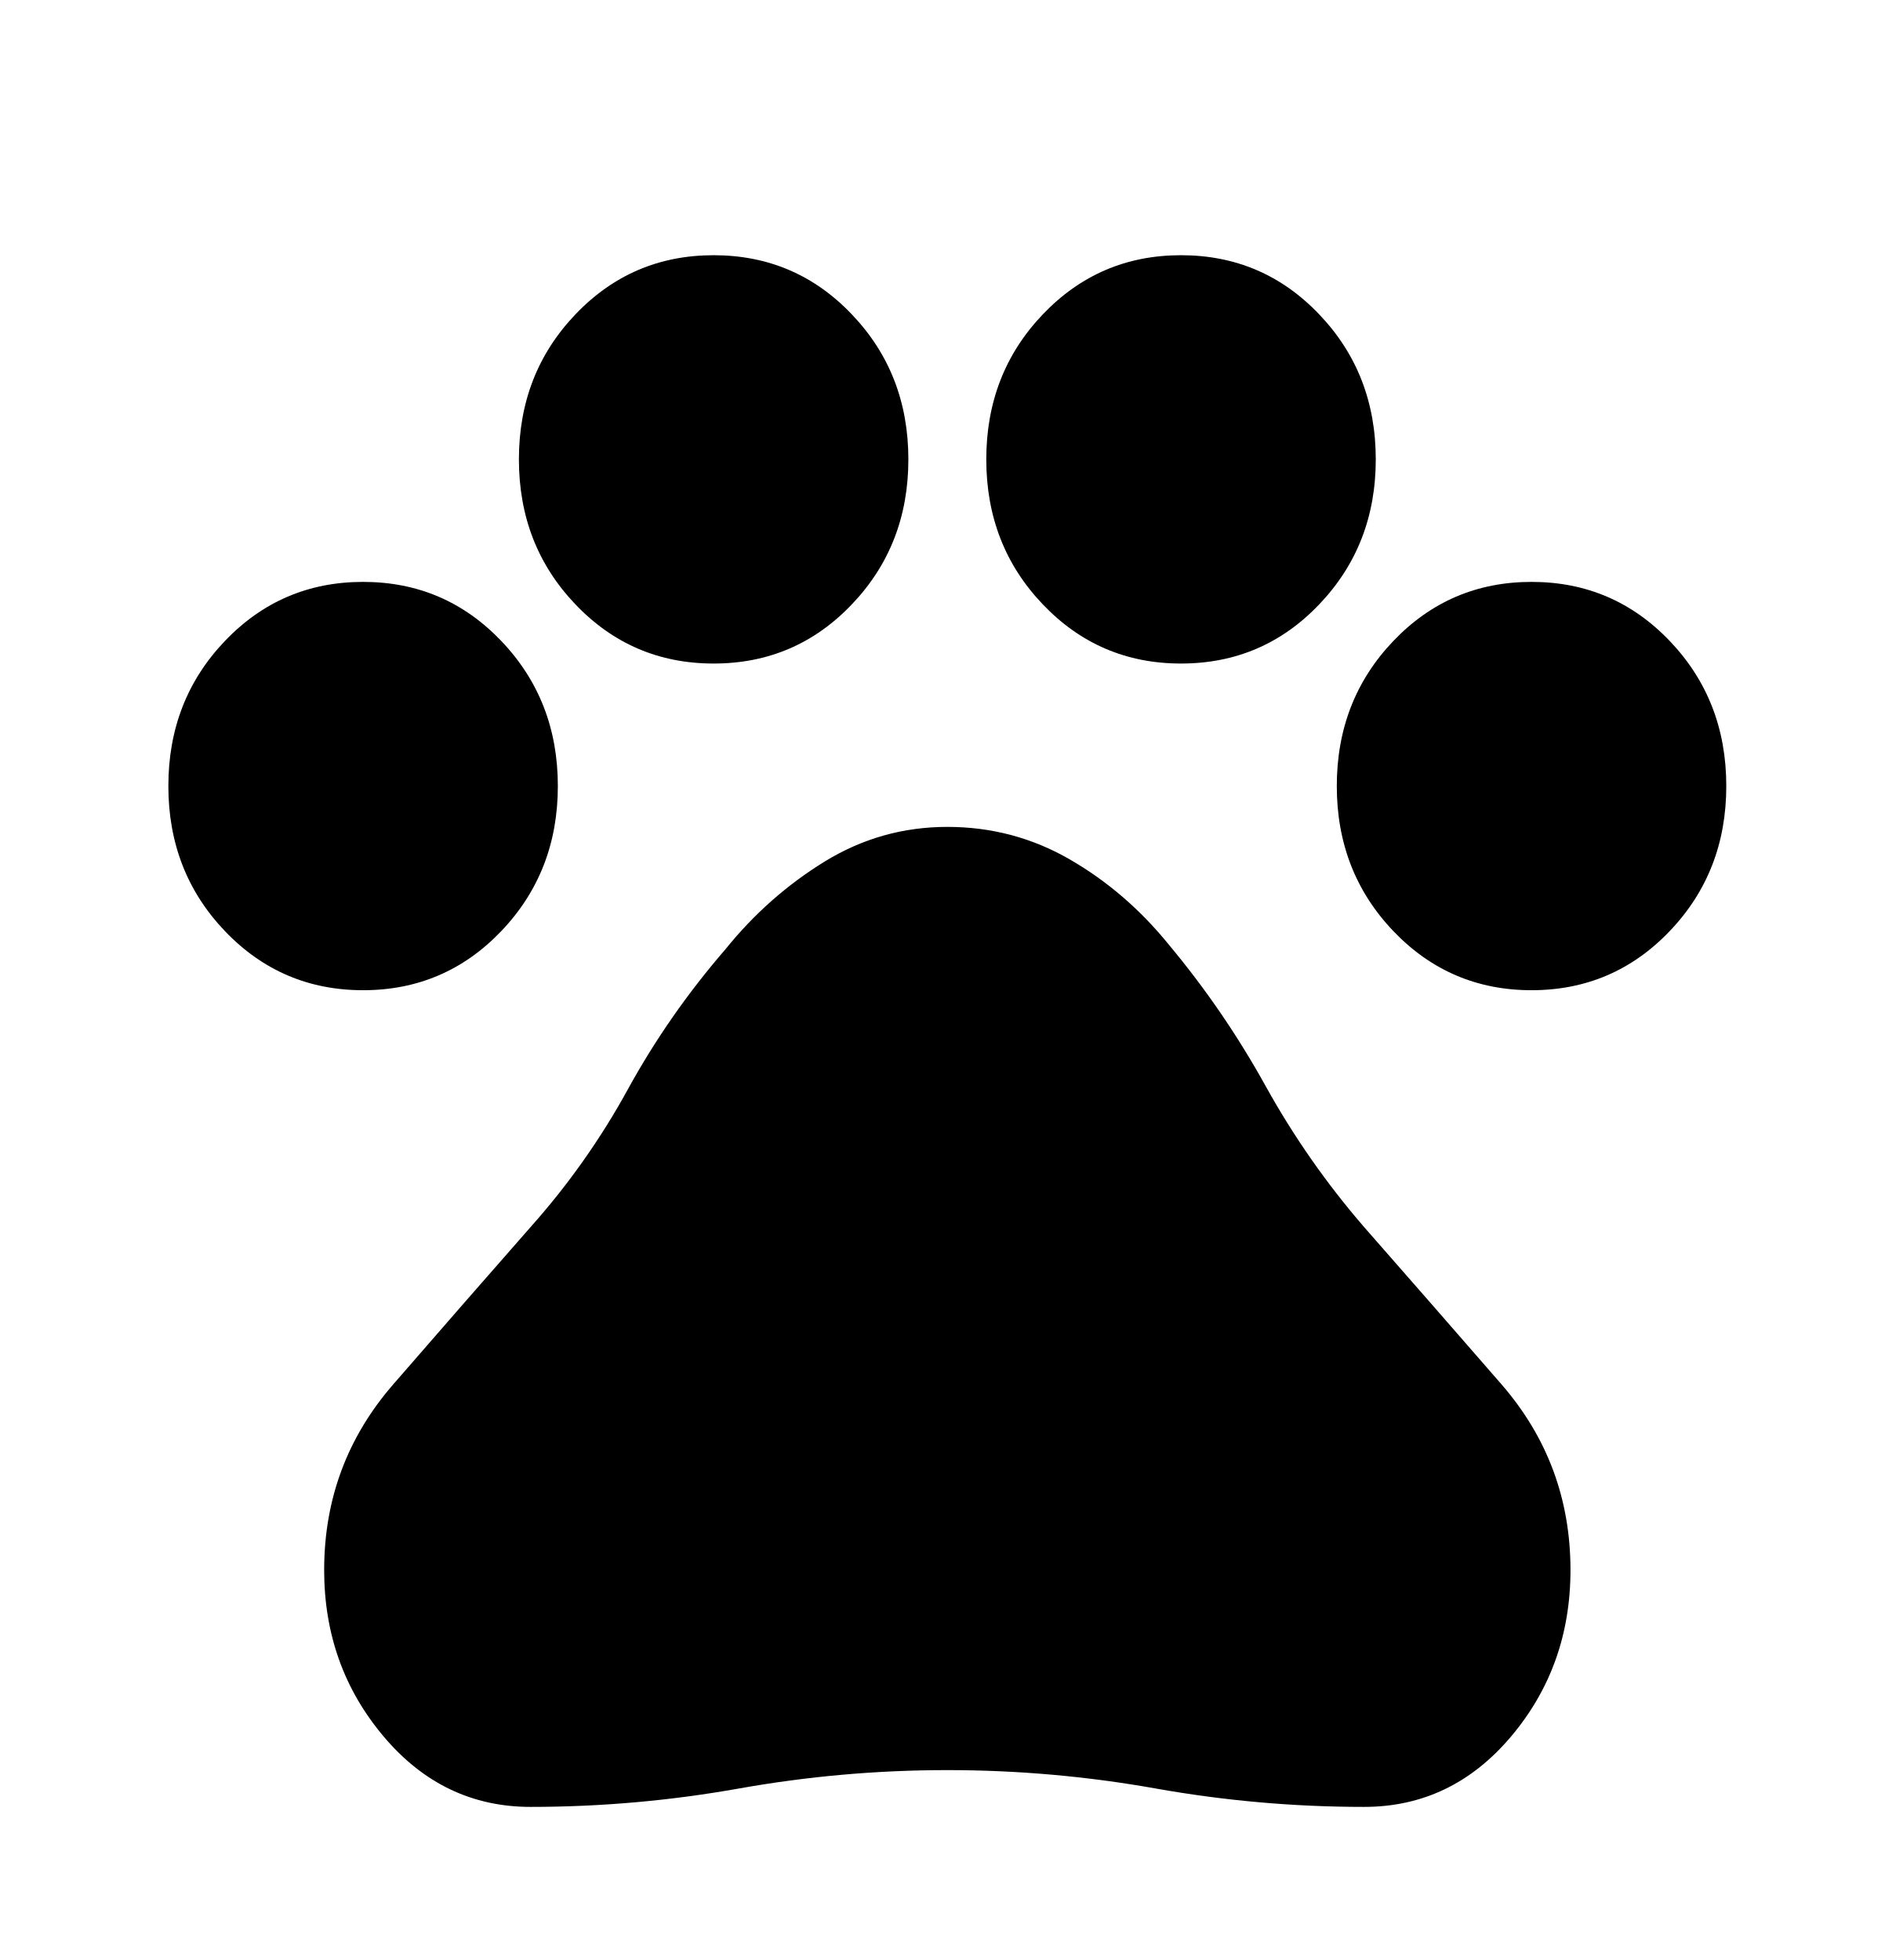
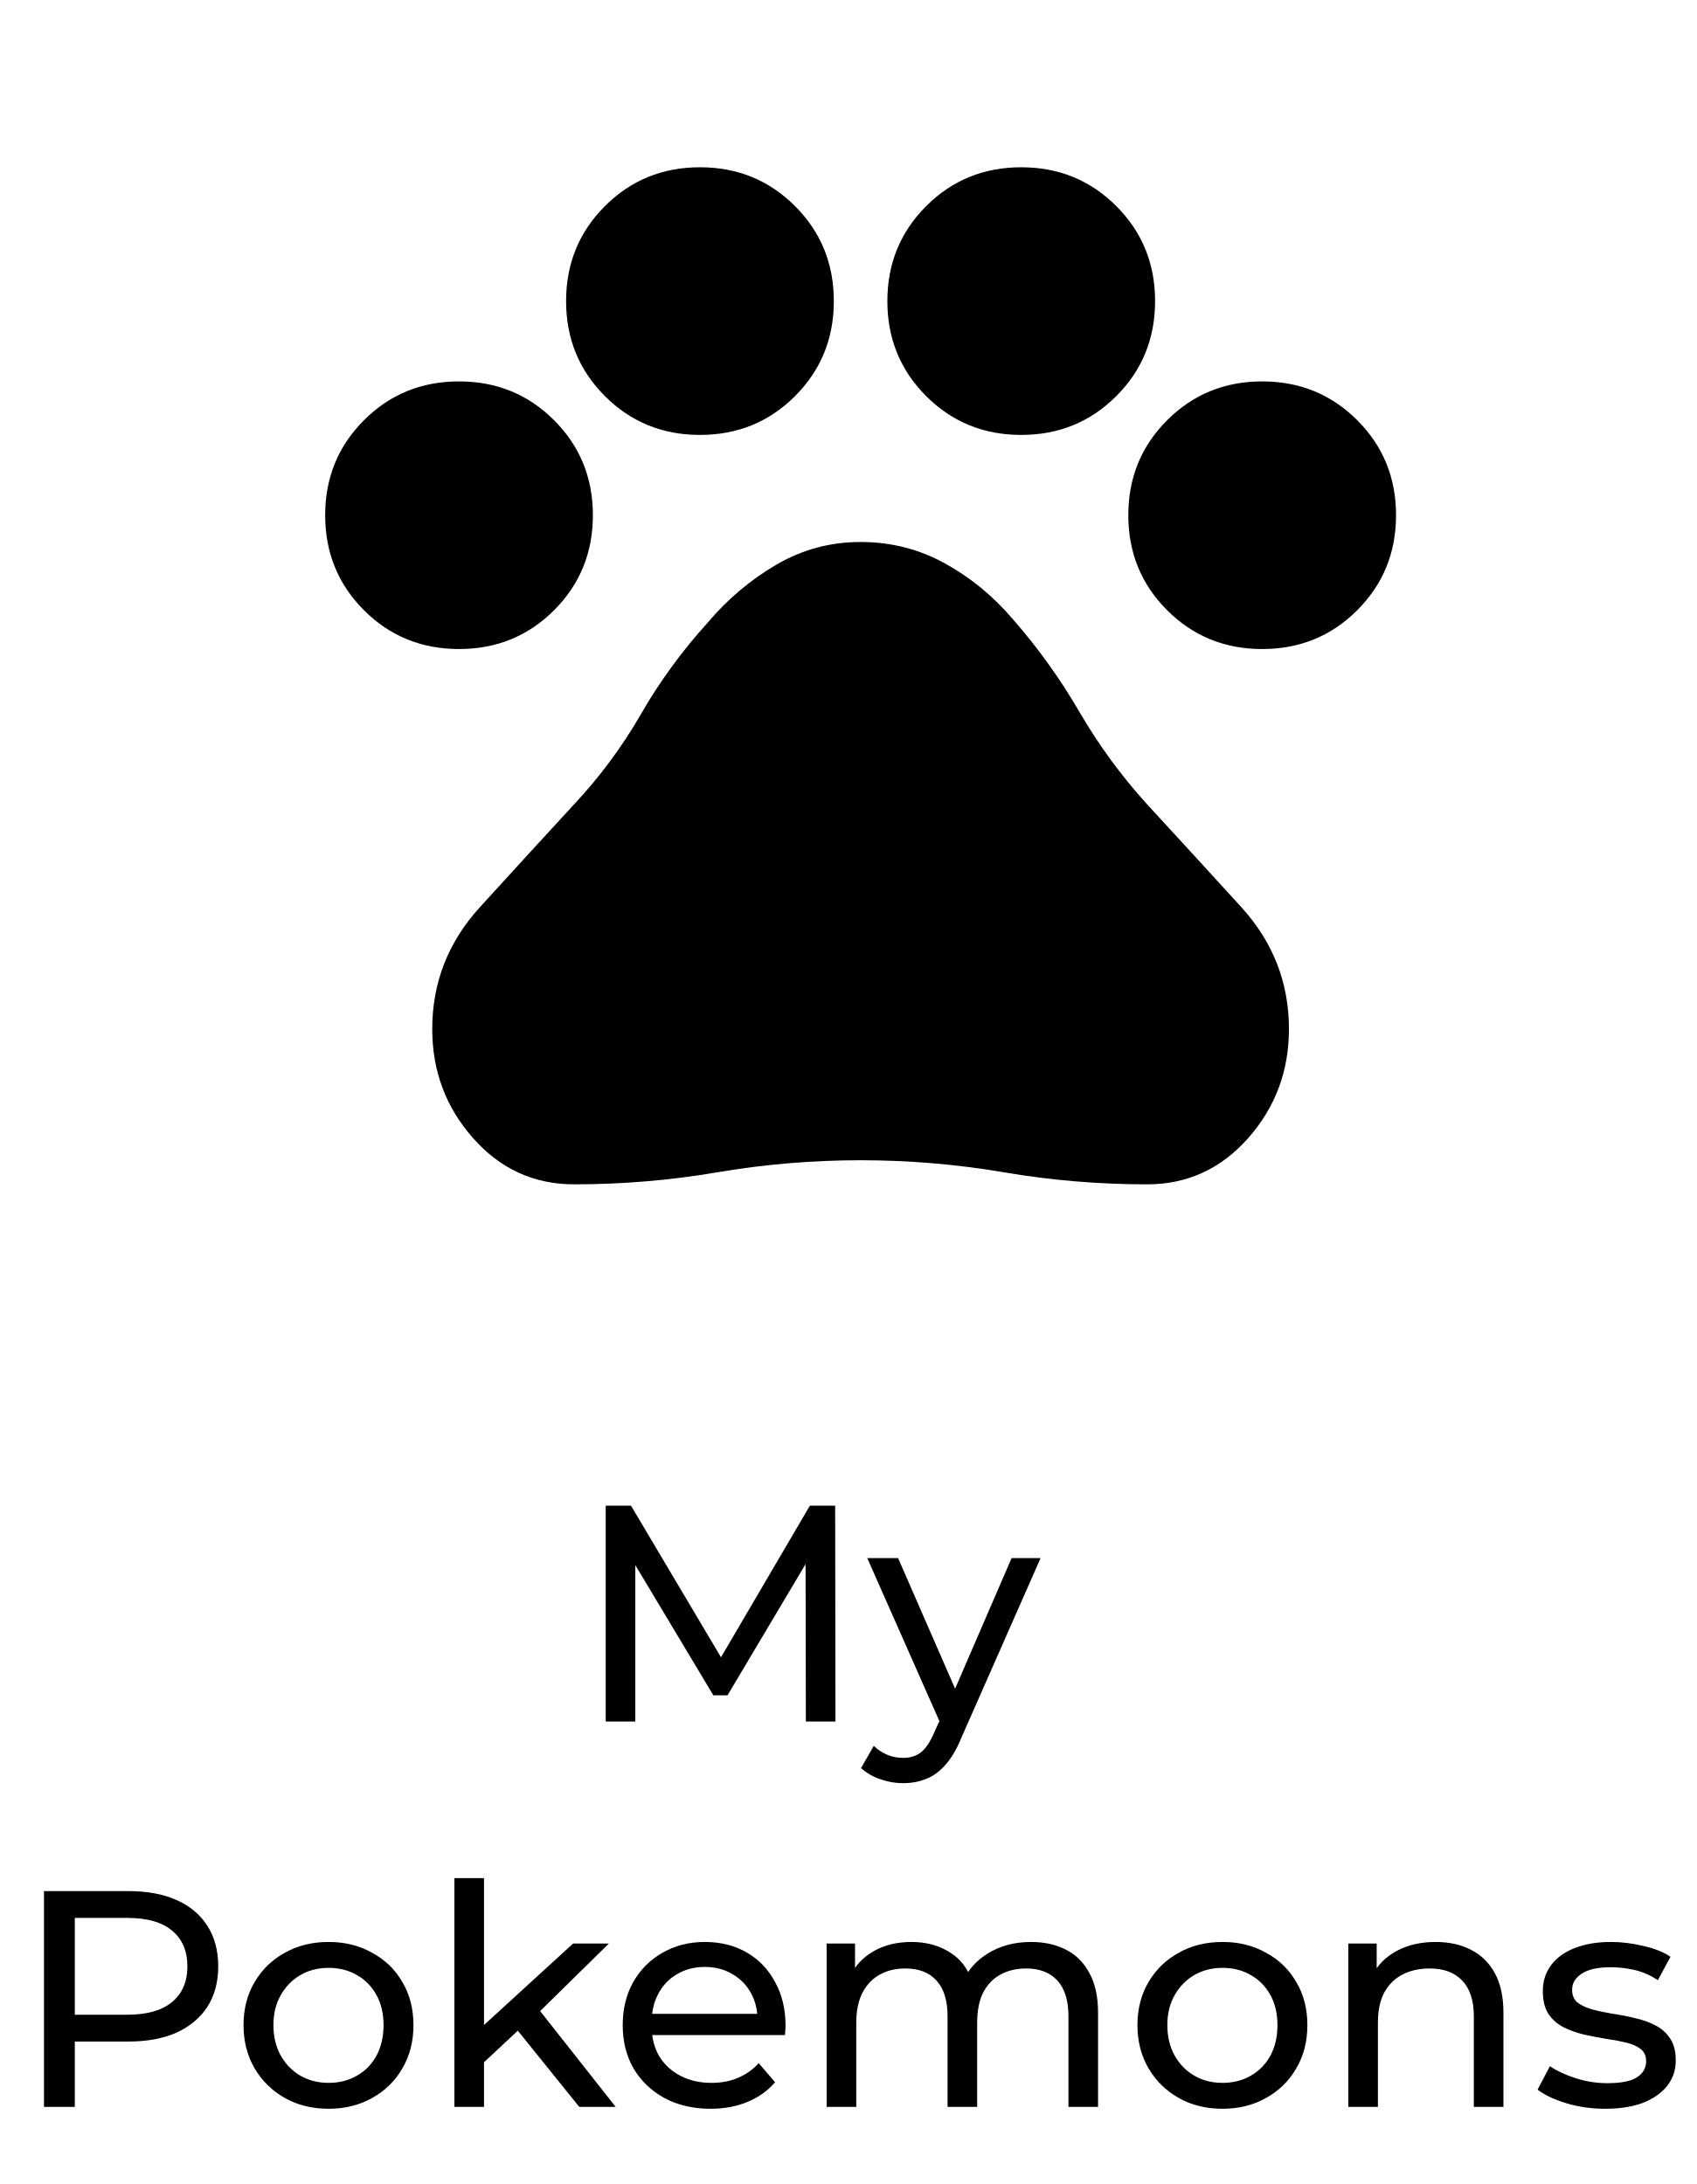
- <svg xmlns="http://www.w3.org/2000/svg" width="50" height="52" viewBox="0 0 50 52" fill="none">
-   <mask id="mask0_6_146" style="mask-type:alpha" maskUnits="userSpaceOnUse" x="0" y="0" width="50" height="52">
-     <rect x="0.333" width="49.593" height="52" fill="#D9D9D9" />
+ <svg xmlns="http://www.w3.org/2000/svg" width="66" height="85" viewBox="0 0 66 85" fill="none">
+   <mask id="mask0_384_25" style="mask-type:alpha" maskUnits="userSpaceOnUse" x="8" y="0" width="51" height="50">
+     <rect x="8.485" width="50" height="50" fill="#D9D9D9" />
  </mask>
-   <g mask="url(#mask0_6_146)">
-     <path d="M9.632 26.271C8.185 26.271 6.963 25.747 5.964 24.7C4.965 23.653 4.466 22.371 4.466 20.854C4.466 19.337 4.965 18.055 5.964 17.008C6.963 15.961 8.185 15.438 9.632 15.438C11.078 15.438 12.301 15.961 13.3 17.008C14.298 18.055 14.798 19.337 14.798 20.854C14.798 22.371 14.298 23.653 13.3 24.7C12.301 25.747 11.078 26.271 9.632 26.271ZM18.93 17.604C17.484 17.604 16.262 17.081 15.263 16.033C14.264 14.986 13.765 13.704 13.765 12.188C13.765 10.671 14.264 9.389 15.263 8.342C16.262 7.294 17.484 6.771 18.93 6.771C20.377 6.771 21.6 7.294 22.598 8.342C23.597 9.389 24.096 10.671 24.096 12.188C24.096 13.704 23.597 14.986 22.598 16.033C21.6 17.081 20.377 17.604 18.93 17.604ZM31.329 17.604C29.882 17.604 28.66 17.081 27.661 16.033C26.662 14.986 26.163 13.704 26.163 12.188C26.163 10.671 26.662 9.389 27.661 8.342C28.66 7.294 29.882 6.771 31.329 6.771C32.775 6.771 33.998 7.294 34.996 8.342C35.995 9.389 36.495 10.671 36.495 12.188C36.495 13.704 35.995 14.986 34.996 16.033C33.998 17.081 32.775 17.604 31.329 17.604ZM40.627 26.271C39.181 26.271 37.958 25.747 36.959 24.7C35.961 23.653 35.461 22.371 35.461 20.854C35.461 19.337 35.961 18.055 36.959 17.008C37.958 15.961 39.181 15.438 40.627 15.438C42.074 15.438 43.296 15.961 44.295 17.008C45.294 18.055 45.793 19.337 45.793 20.854C45.793 22.371 45.294 23.653 44.295 24.7C43.296 25.747 42.074 26.271 40.627 26.271ZM14.075 47.938C12.525 47.938 11.225 47.314 10.175 46.068C9.124 44.822 8.599 43.351 8.599 41.654C8.599 39.776 9.21 38.133 10.434 36.725C11.656 35.317 12.869 33.926 14.075 32.554C15.073 31.435 15.934 30.216 16.657 28.897C17.381 27.579 18.242 26.343 19.241 25.188C19.998 24.249 20.876 23.472 21.875 22.858C22.874 22.244 23.959 21.938 25.13 21.938C26.3 21.938 27.385 22.226 28.384 22.804C29.383 23.382 30.261 24.14 31.019 25.079C31.983 26.235 32.835 27.48 33.575 28.817C34.316 30.153 35.186 31.399 36.185 32.554C37.39 33.926 38.604 35.317 39.828 36.725C41.05 38.133 41.66 39.776 41.66 41.654C41.66 43.351 41.136 44.822 40.086 46.068C39.035 47.314 37.734 47.938 36.185 47.938C34.325 47.938 32.482 47.775 30.657 47.45C28.832 47.125 26.989 46.962 25.13 46.962C23.27 46.962 21.427 47.125 19.602 47.45C17.777 47.775 15.934 47.938 14.075 47.938Z" fill="black" />
+   <g mask="url(#mask0_384_25)">
+     <path d="M17.86 25.26C16.401 25.26 15.169 24.757 14.162 23.75C13.155 22.743 12.652 21.51 12.652 20.052C12.652 18.594 13.155 17.361 14.162 16.354C15.169 15.347 16.401 14.844 17.86 14.844C19.318 14.844 20.551 15.347 21.558 16.354C22.565 17.361 23.068 18.594 23.068 20.052C23.068 21.51 22.565 22.743 21.558 23.75C20.551 24.757 19.318 25.26 17.86 25.26ZM27.235 16.927C25.776 16.927 24.544 16.424 23.537 15.417C22.53 14.41 22.026 13.177 22.026 11.719C22.026 10.26 22.53 9.028 23.537 8.021C24.544 7.014 25.776 6.51 27.235 6.51C28.693 6.51 29.926 7.014 30.933 8.021C31.94 9.028 32.443 10.26 32.443 11.719C32.443 13.177 31.94 14.41 30.933 15.417C29.926 16.424 28.693 16.927 27.235 16.927ZM39.735 16.927C38.276 16.927 37.044 16.424 36.037 15.417C35.03 14.41 34.526 13.177 34.526 11.719C34.526 10.26 35.03 9.028 36.037 8.021C37.044 7.014 38.276 6.51 39.735 6.51C41.193 6.51 42.426 7.014 43.433 8.021C44.44 9.028 44.943 10.26 44.943 11.719C44.943 13.177 44.44 14.41 43.433 15.417C42.426 16.424 41.193 16.927 39.735 16.927ZM49.11 25.26C47.651 25.26 46.419 24.757 45.412 23.75C44.405 22.743 43.901 21.51 43.901 20.052C43.901 18.594 44.405 17.361 45.412 16.354C46.419 15.347 47.651 14.844 49.11 14.844C50.568 14.844 51.801 15.347 52.808 16.354C53.815 17.361 54.318 18.594 54.318 20.052C54.318 21.51 53.815 22.743 52.808 23.75C51.801 24.757 50.568 25.26 49.11 25.26ZM22.339 46.094C20.776 46.094 19.466 45.494 18.408 44.296C17.348 43.099 16.818 41.684 16.818 40.052C16.818 38.246 17.435 36.667 18.668 35.312C19.9 33.958 21.124 32.621 22.339 31.302C23.346 30.226 24.214 29.053 24.943 27.785C25.672 26.519 26.54 25.33 27.547 24.219C28.311 23.316 29.197 22.569 30.204 21.979C31.21 21.389 32.304 21.094 33.485 21.094C34.665 21.094 35.759 21.372 36.766 21.927C37.773 22.483 38.658 23.212 39.422 24.114C40.395 25.226 41.254 26.424 41.999 27.708C42.747 28.993 43.624 30.191 44.631 31.302C45.846 32.621 47.07 33.958 48.304 35.312C49.535 36.667 50.151 38.246 50.151 40.052C50.151 41.684 49.622 43.099 48.564 44.296C47.504 45.494 46.193 46.094 44.631 46.094C42.756 46.094 40.898 45.938 39.058 45.625C37.218 45.312 35.36 45.156 33.485 45.156C31.61 45.156 29.752 45.312 27.912 45.625C26.072 45.938 24.214 46.094 22.339 46.094Z" fill="black" />
  </g>
+   <path d="M23.567 67V58.6H24.551L28.319 64.948H27.791L31.511 58.6H32.495L32.507 67H31.355L31.343 60.412H31.619L28.307 65.98H27.755L24.419 60.412H24.719V67H23.567ZM35.136 69.4C34.832 69.4 34.536 69.348 34.248 69.244C33.96 69.148 33.712 69.004 33.504 68.812L33.996 67.948C34.156 68.1 34.332 68.216 34.524 68.296C34.716 68.376 34.92 68.416 35.136 68.416C35.416 68.416 35.648 68.344 35.832 68.2C36.016 68.056 36.188 67.8 36.348 67.432L36.744 66.556L36.864 66.412L39.36 60.64H40.488L37.404 67.636C37.22 68.084 37.012 68.436 36.78 68.692C36.556 68.948 36.308 69.128 36.036 69.232C35.764 69.344 35.464 69.4 35.136 69.4ZM36.648 67.204L33.744 60.64H34.944L37.416 66.304L36.648 67.204ZM1.711 82V73.6H4.987C5.723 73.6 6.351 73.716 6.871 73.948C7.391 74.18 7.791 74.516 8.071 74.956C8.351 75.396 8.491 75.92 8.491 76.528C8.491 77.136 8.351 77.66 8.071 78.1C7.791 78.532 7.391 78.868 6.871 79.108C6.351 79.34 5.723 79.456 4.987 79.456H2.371L2.911 78.892V82H1.711ZM2.911 79.012L2.371 78.412H4.951C5.719 78.412 6.299 78.248 6.691 77.92C7.091 77.592 7.291 77.128 7.291 76.528C7.291 75.928 7.091 75.464 6.691 75.136C6.299 74.808 5.719 74.644 4.951 74.644H2.371L2.911 74.044V79.012ZM12.787 82.072C12.147 82.072 11.579 81.932 11.083 81.652C10.587 81.372 10.195 80.988 9.907 80.5C9.619 80.004 9.475 79.444 9.475 78.82C9.475 78.188 9.619 77.628 9.907 77.14C10.195 76.652 10.587 76.272 11.083 76C11.579 75.72 12.147 75.58 12.787 75.58C13.419 75.58 13.983 75.72 14.479 76C14.983 76.272 15.375 76.652 15.655 77.14C15.943 77.62 16.087 78.18 16.087 78.82C16.087 79.452 15.943 80.012 15.655 80.5C15.375 80.988 14.983 81.372 14.479 81.652C13.983 81.932 13.419 82.072 12.787 82.072ZM12.787 81.064C13.195 81.064 13.559 80.972 13.879 80.788C14.207 80.604 14.463 80.344 14.647 80.008C14.831 79.664 14.923 79.268 14.923 78.82C14.923 78.364 14.831 77.972 14.647 77.644C14.463 77.308 14.207 77.048 13.879 76.864C13.559 76.68 13.195 76.588 12.787 76.588C12.379 76.588 12.015 76.68 11.695 76.864C11.375 77.048 11.119 77.308 10.927 77.644C10.735 77.972 10.639 78.364 10.639 78.82C10.639 79.268 10.735 79.664 10.927 80.008C11.119 80.344 11.375 80.604 11.695 80.788C12.015 80.972 12.379 81.064 12.787 81.064ZM18.616 80.464L18.64 78.988L22.3 75.64H23.692L20.884 78.4L20.26 78.928L18.616 80.464ZM17.68 82V73.096H18.832V82H17.68ZM22.54 82L20.044 78.904L20.788 77.98L23.956 82H22.54ZM27.649 82.072C26.969 82.072 26.369 81.932 25.849 81.652C25.337 81.372 24.937 80.988 24.649 80.5C24.369 80.012 24.229 79.452 24.229 78.82C24.229 78.188 24.365 77.628 24.637 77.14C24.917 76.652 25.297 76.272 25.777 76C26.265 75.72 26.813 75.58 27.421 75.58C28.037 75.58 28.581 75.716 29.053 75.988C29.525 76.26 29.893 76.644 30.157 77.14C30.429 77.628 30.565 78.2 30.565 78.856C30.565 78.904 30.561 78.96 30.553 79.024C30.553 79.088 30.549 79.148 30.541 79.204H25.129V78.376H29.941L29.473 78.664C29.481 78.256 29.397 77.892 29.221 77.572C29.045 77.252 28.801 77.004 28.489 76.828C28.185 76.644 27.829 76.552 27.421 76.552C27.021 76.552 26.665 76.644 26.353 76.828C26.041 77.004 25.797 77.256 25.621 77.584C25.445 77.904 25.357 78.272 25.357 78.688V78.88C25.357 79.304 25.453 79.684 25.645 80.02C25.845 80.348 26.121 80.604 26.473 80.788C26.825 80.972 27.229 81.064 27.685 81.064C28.061 81.064 28.401 81 28.705 80.872C29.017 80.744 29.289 80.552 29.521 80.296L30.157 81.04C29.869 81.376 29.509 81.632 29.077 81.808C28.653 81.984 28.177 82.072 27.649 82.072ZM40.12 75.58C40.632 75.58 41.084 75.68 41.476 75.88C41.868 76.08 42.172 76.384 42.388 76.792C42.612 77.2 42.724 77.716 42.724 78.34V82H41.572V78.472C41.572 77.856 41.428 77.392 41.14 77.08C40.852 76.768 40.448 76.612 39.928 76.612C39.544 76.612 39.208 76.692 38.92 76.852C38.632 77.012 38.408 77.248 38.248 77.56C38.096 77.872 38.02 78.26 38.02 78.724V82H36.868V78.472C36.868 77.856 36.724 77.392 36.436 77.08C36.156 76.768 35.752 76.612 35.224 76.612C34.848 76.612 34.516 76.692 34.228 76.852C33.94 77.012 33.716 77.248 33.556 77.56C33.396 77.872 33.316 78.26 33.316 78.724V82H32.164V75.64H33.268V77.332L33.088 76.9C33.288 76.484 33.596 76.16 34.012 75.928C34.428 75.696 34.912 75.58 35.464 75.58C36.072 75.58 36.596 75.732 37.036 76.036C37.476 76.332 37.764 76.784 37.9 77.392L37.432 77.2C37.624 76.712 37.96 76.32 38.44 76.024C38.92 75.728 39.48 75.58 40.12 75.58ZM47.568 82.072C46.928 82.072 46.36 81.932 45.864 81.652C45.368 81.372 44.976 80.988 44.688 80.5C44.4 80.004 44.256 79.444 44.256 78.82C44.256 78.188 44.4 77.628 44.688 77.14C44.976 76.652 45.368 76.272 45.864 76C46.36 75.72 46.928 75.58 47.568 75.58C48.2 75.58 48.764 75.72 49.26 76C49.764 76.272 50.156 76.652 50.436 77.14C50.724 77.62 50.868 78.18 50.868 78.82C50.868 79.452 50.724 80.012 50.436 80.5C50.156 80.988 49.764 81.372 49.26 81.652C48.764 81.932 48.2 82.072 47.568 82.072ZM47.568 81.064C47.976 81.064 48.34 80.972 48.66 80.788C48.988 80.604 49.244 80.344 49.428 80.008C49.612 79.664 49.704 79.268 49.704 78.82C49.704 78.364 49.612 77.972 49.428 77.644C49.244 77.308 48.988 77.048 48.66 76.864C48.34 76.68 47.976 76.588 47.568 76.588C47.16 76.588 46.796 76.68 46.476 76.864C46.156 77.048 45.9 77.308 45.708 77.644C45.516 77.972 45.42 78.364 45.42 78.82C45.42 79.268 45.516 79.664 45.708 80.008C45.9 80.344 46.156 80.604 46.476 80.788C46.796 80.972 47.16 81.064 47.568 81.064ZM55.857 75.58C56.377 75.58 56.833 75.68 57.225 75.88C57.625 76.08 57.937 76.384 58.161 76.792C58.385 77.2 58.497 77.716 58.497 78.34V82H57.345V78.472C57.345 77.856 57.193 77.392 56.889 77.08C56.593 76.768 56.173 76.612 55.629 76.612C55.221 76.612 54.865 76.692 54.561 76.852C54.257 77.012 54.021 77.248 53.853 77.56C53.693 77.872 53.613 78.26 53.613 78.724V82H52.461V75.64H53.565V77.356L53.385 76.9C53.593 76.484 53.913 76.16 54.345 75.928C54.777 75.696 55.281 75.58 55.857 75.58ZM62.453 82.072C61.925 82.072 61.421 82 60.941 81.856C60.469 81.712 60.097 81.536 59.825 81.328L60.305 80.416C60.577 80.6 60.913 80.756 61.313 80.884C61.713 81.012 62.121 81.076 62.537 81.076C63.073 81.076 63.457 81 63.689 80.848C63.929 80.696 64.049 80.484 64.049 80.212C64.049 80.012 63.977 79.856 63.833 79.744C63.689 79.632 63.497 79.548 63.257 79.492C63.025 79.436 62.765 79.388 62.477 79.348C62.189 79.3 61.901 79.244 61.613 79.18C61.325 79.108 61.061 79.012 60.821 78.892C60.581 78.764 60.389 78.592 60.245 78.376C60.101 78.152 60.029 77.856 60.029 77.488C60.029 77.104 60.137 76.768 60.353 76.48C60.569 76.192 60.873 75.972 61.265 75.82C61.665 75.66 62.137 75.58 62.681 75.58C63.097 75.58 63.517 75.632 63.941 75.736C64.373 75.832 64.725 75.972 64.997 76.156L64.505 77.068C64.217 76.876 63.917 76.744 63.605 76.672C63.293 76.6 62.981 76.564 62.669 76.564C62.165 76.564 61.789 76.648 61.541 76.816C61.293 76.976 61.169 77.184 61.169 77.44C61.169 77.656 61.241 77.824 61.385 77.944C61.537 78.056 61.729 78.144 61.961 78.208C62.201 78.272 62.465 78.328 62.753 78.376C63.041 78.416 63.329 78.472 63.617 78.544C63.905 78.608 64.165 78.7 64.397 78.82C64.637 78.94 64.829 79.108 64.973 79.324C65.125 79.54 65.201 79.828 65.201 80.188C65.201 80.572 65.089 80.904 64.865 81.184C64.641 81.464 64.325 81.684 63.917 81.844C63.509 81.996 63.021 82.072 62.453 82.072Z" fill="black" />
</svg>
